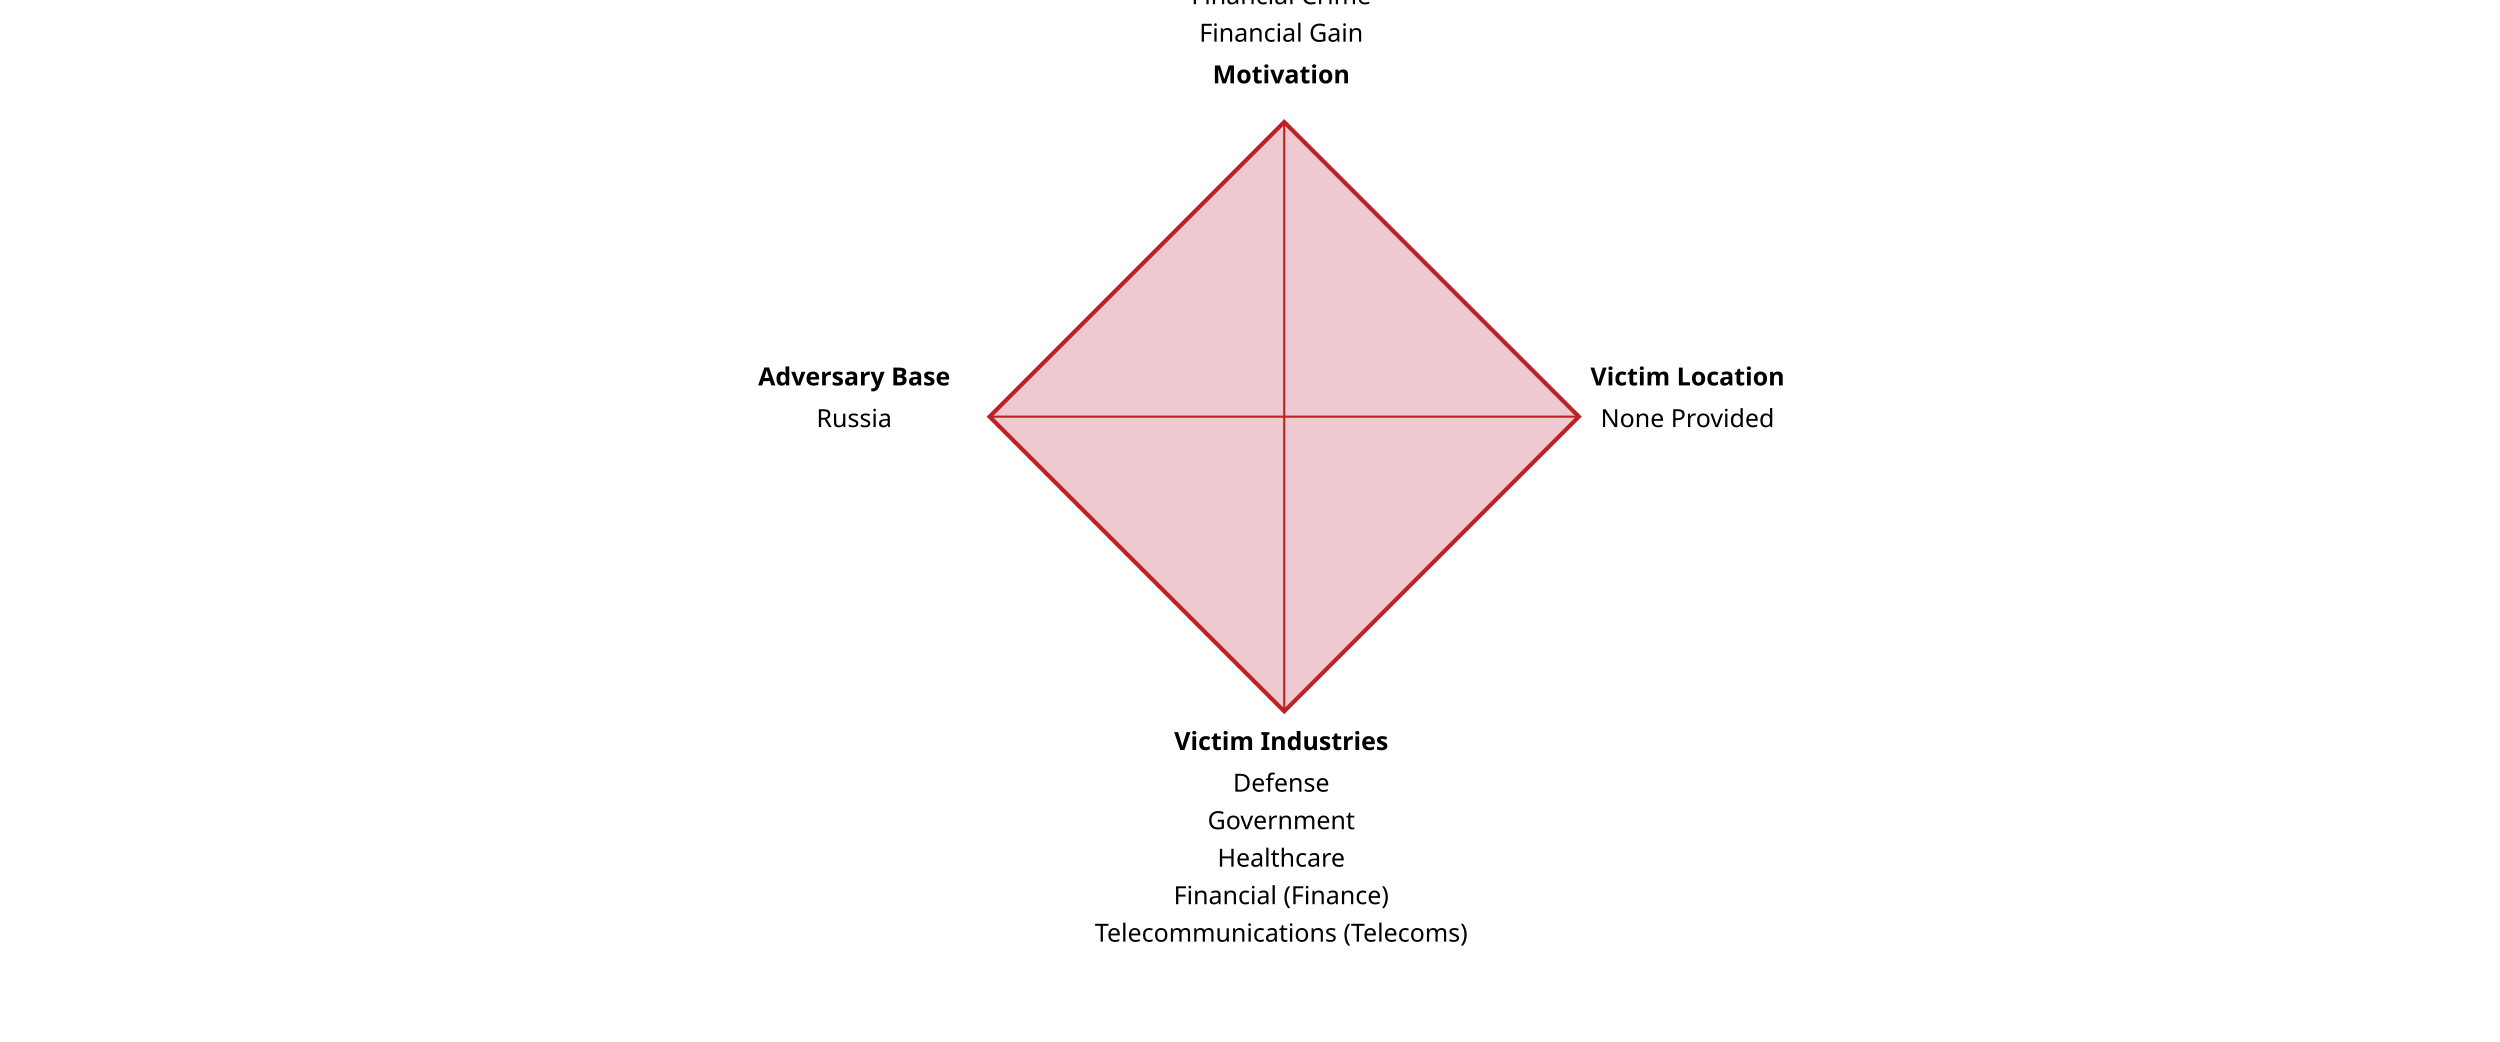
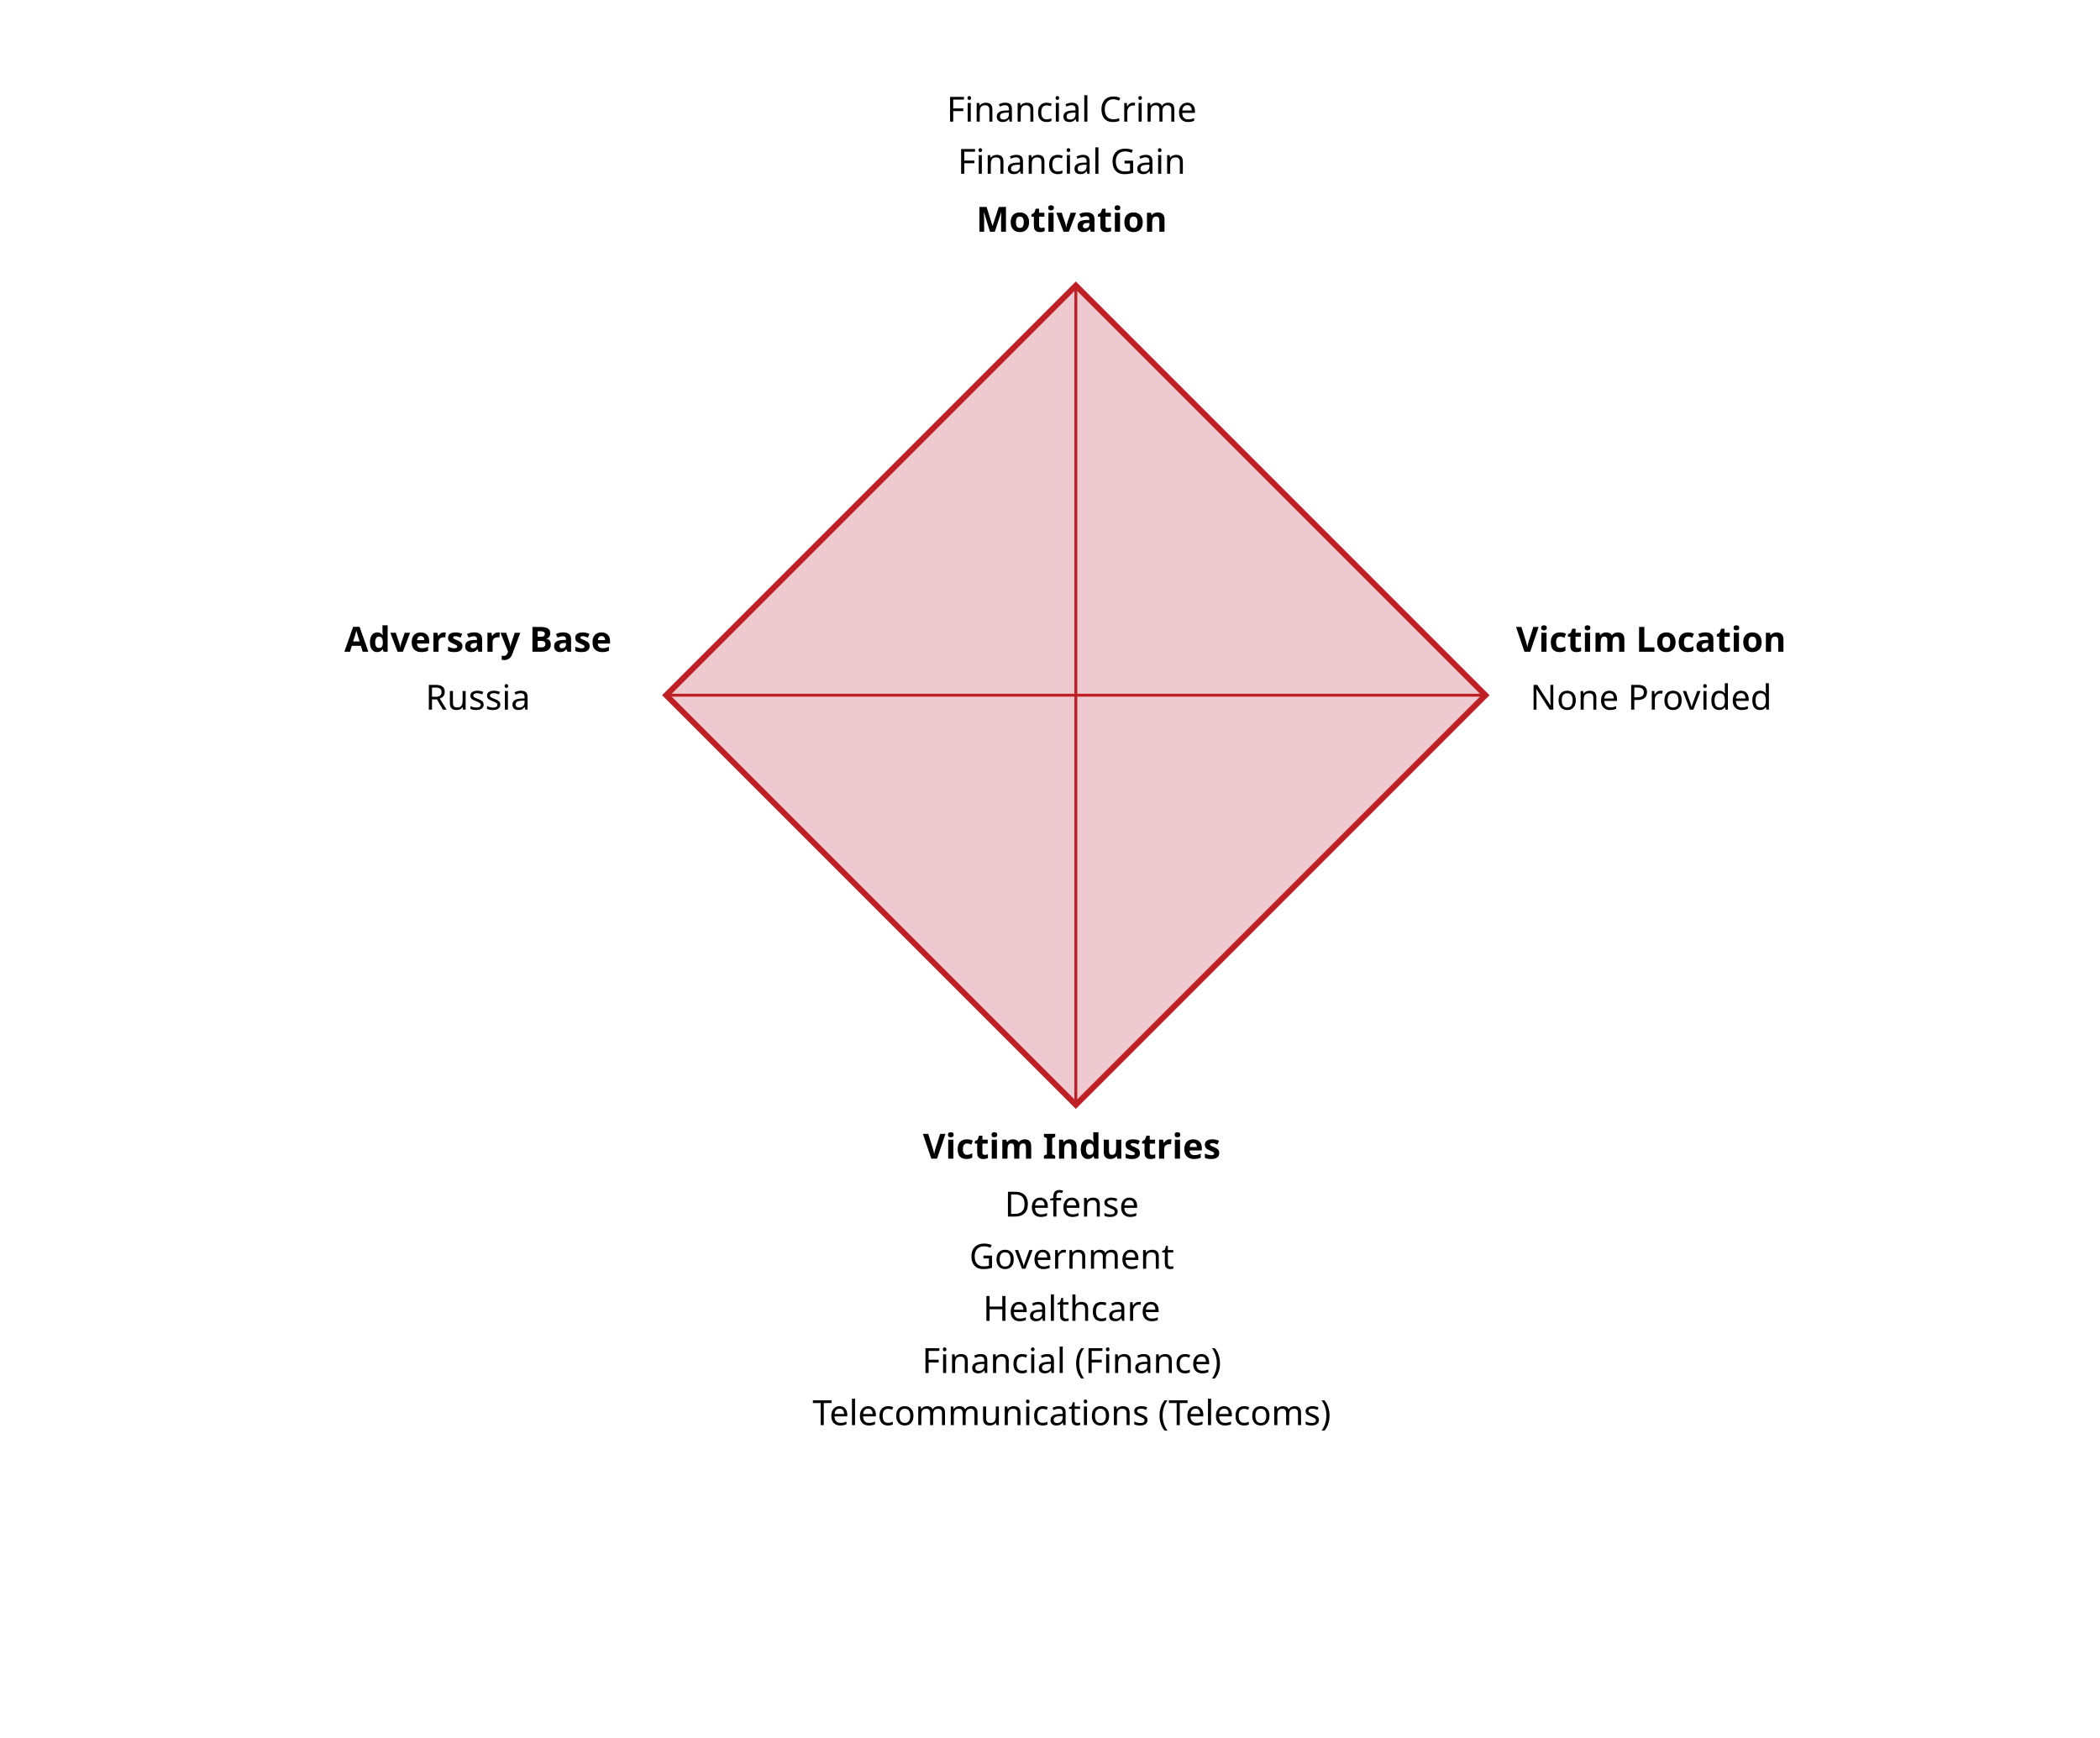
- <svg xmlns="http://www.w3.org/2000/svg" viewBox="0 0 1200 500" version="1.1">
-   <g transform="translate(475 200) rotate(-45)">
+ <svg xmlns="http://www.w3.org/2000/svg" viewBox="0 0 725 600" version="1.1">
+   <g transform="translate(230 240) rotate(-45)">
    <rect x="0" y="0" width="200" height="200" fill="#efc9d0" stroke="#bf2026ff" stroke-width="2" />
    <line x1="0" y1="0" x2="200" y2="200" stroke="#bf2026ff" />
    <line x1="0" y1="200" x2="200" y2="0" stroke="#bf2026ff" />
  </g>
-   <g id="diamond_labels" transform="translate(475 200)">
+   <g id="diamond_labels" transform="translate(230 240)">
    <text x="140" y="-160" id="svg_motivation" style="font-weight:bold" font-family="sans-serif" text-anchor="middle">Motivation</text>
    <text x="140" y="-180" id="svg_motivation_detail" font-family="sans-serif" text-anchor="middle">Financial Gain</text>
    <text x="140" y="-198" id="svg_motivation_detail" font-family="sans-serif" text-anchor="middle">Financial Crime</text>
    <text x="140" y="160" id="svg_industry" style="font-weight:bold" font-family="sans-serif" text-anchor="middle">Victim Industries</text>
    <text x="140" y="180" id="svg_industry_detail" font-family="sans-serif" text-anchor="middle">Defense</text>
    <text x="140" y="198" id="svg_industry_detail" font-family="sans-serif" text-anchor="middle">Government</text>
    <text x="140" y="216" id="svg_industry_detail" font-family="sans-serif" text-anchor="middle">Healthcare</text>
    <text x="140" y="234" id="svg_industry_detail" font-family="sans-serif" text-anchor="middle">Financial (Finance)</text>
    <text x="140" y="252" id="svg_industry_detail" font-family="sans-serif" text-anchor="middle">Telecommunications (Telecoms)</text>
    <text x="-65" y="-15" id="svg_base" style="font-weight:bold" font-family="sans-serif" text-anchor="middle">Adversary Base</text>
    <text x="-65" y="5" id="svg_base_detail" font-family="sans-serif" text-anchor="middle">Russia</text>
-     <text x="335" y="-15" id="svg_victim_country" style="font-weight:bold" font-family="sans-serif" text-anchor="middle">Victim Location</text>
-     <text x="335" y="5" id="svg_victim_country_detail" font-family="sans-serif" text-anchor="middle">None Provided</text>
+     <text x="340" y="-15" id="svg_victim_country" style="font-weight:bold" font-family="sans-serif" text-anchor="middle">Victim Location</text>
+     <text x="340" y="5" id="svg_victim_country_detail" font-family="sans-serif" text-anchor="middle">None Provided</text>
  </g>
</svg>
